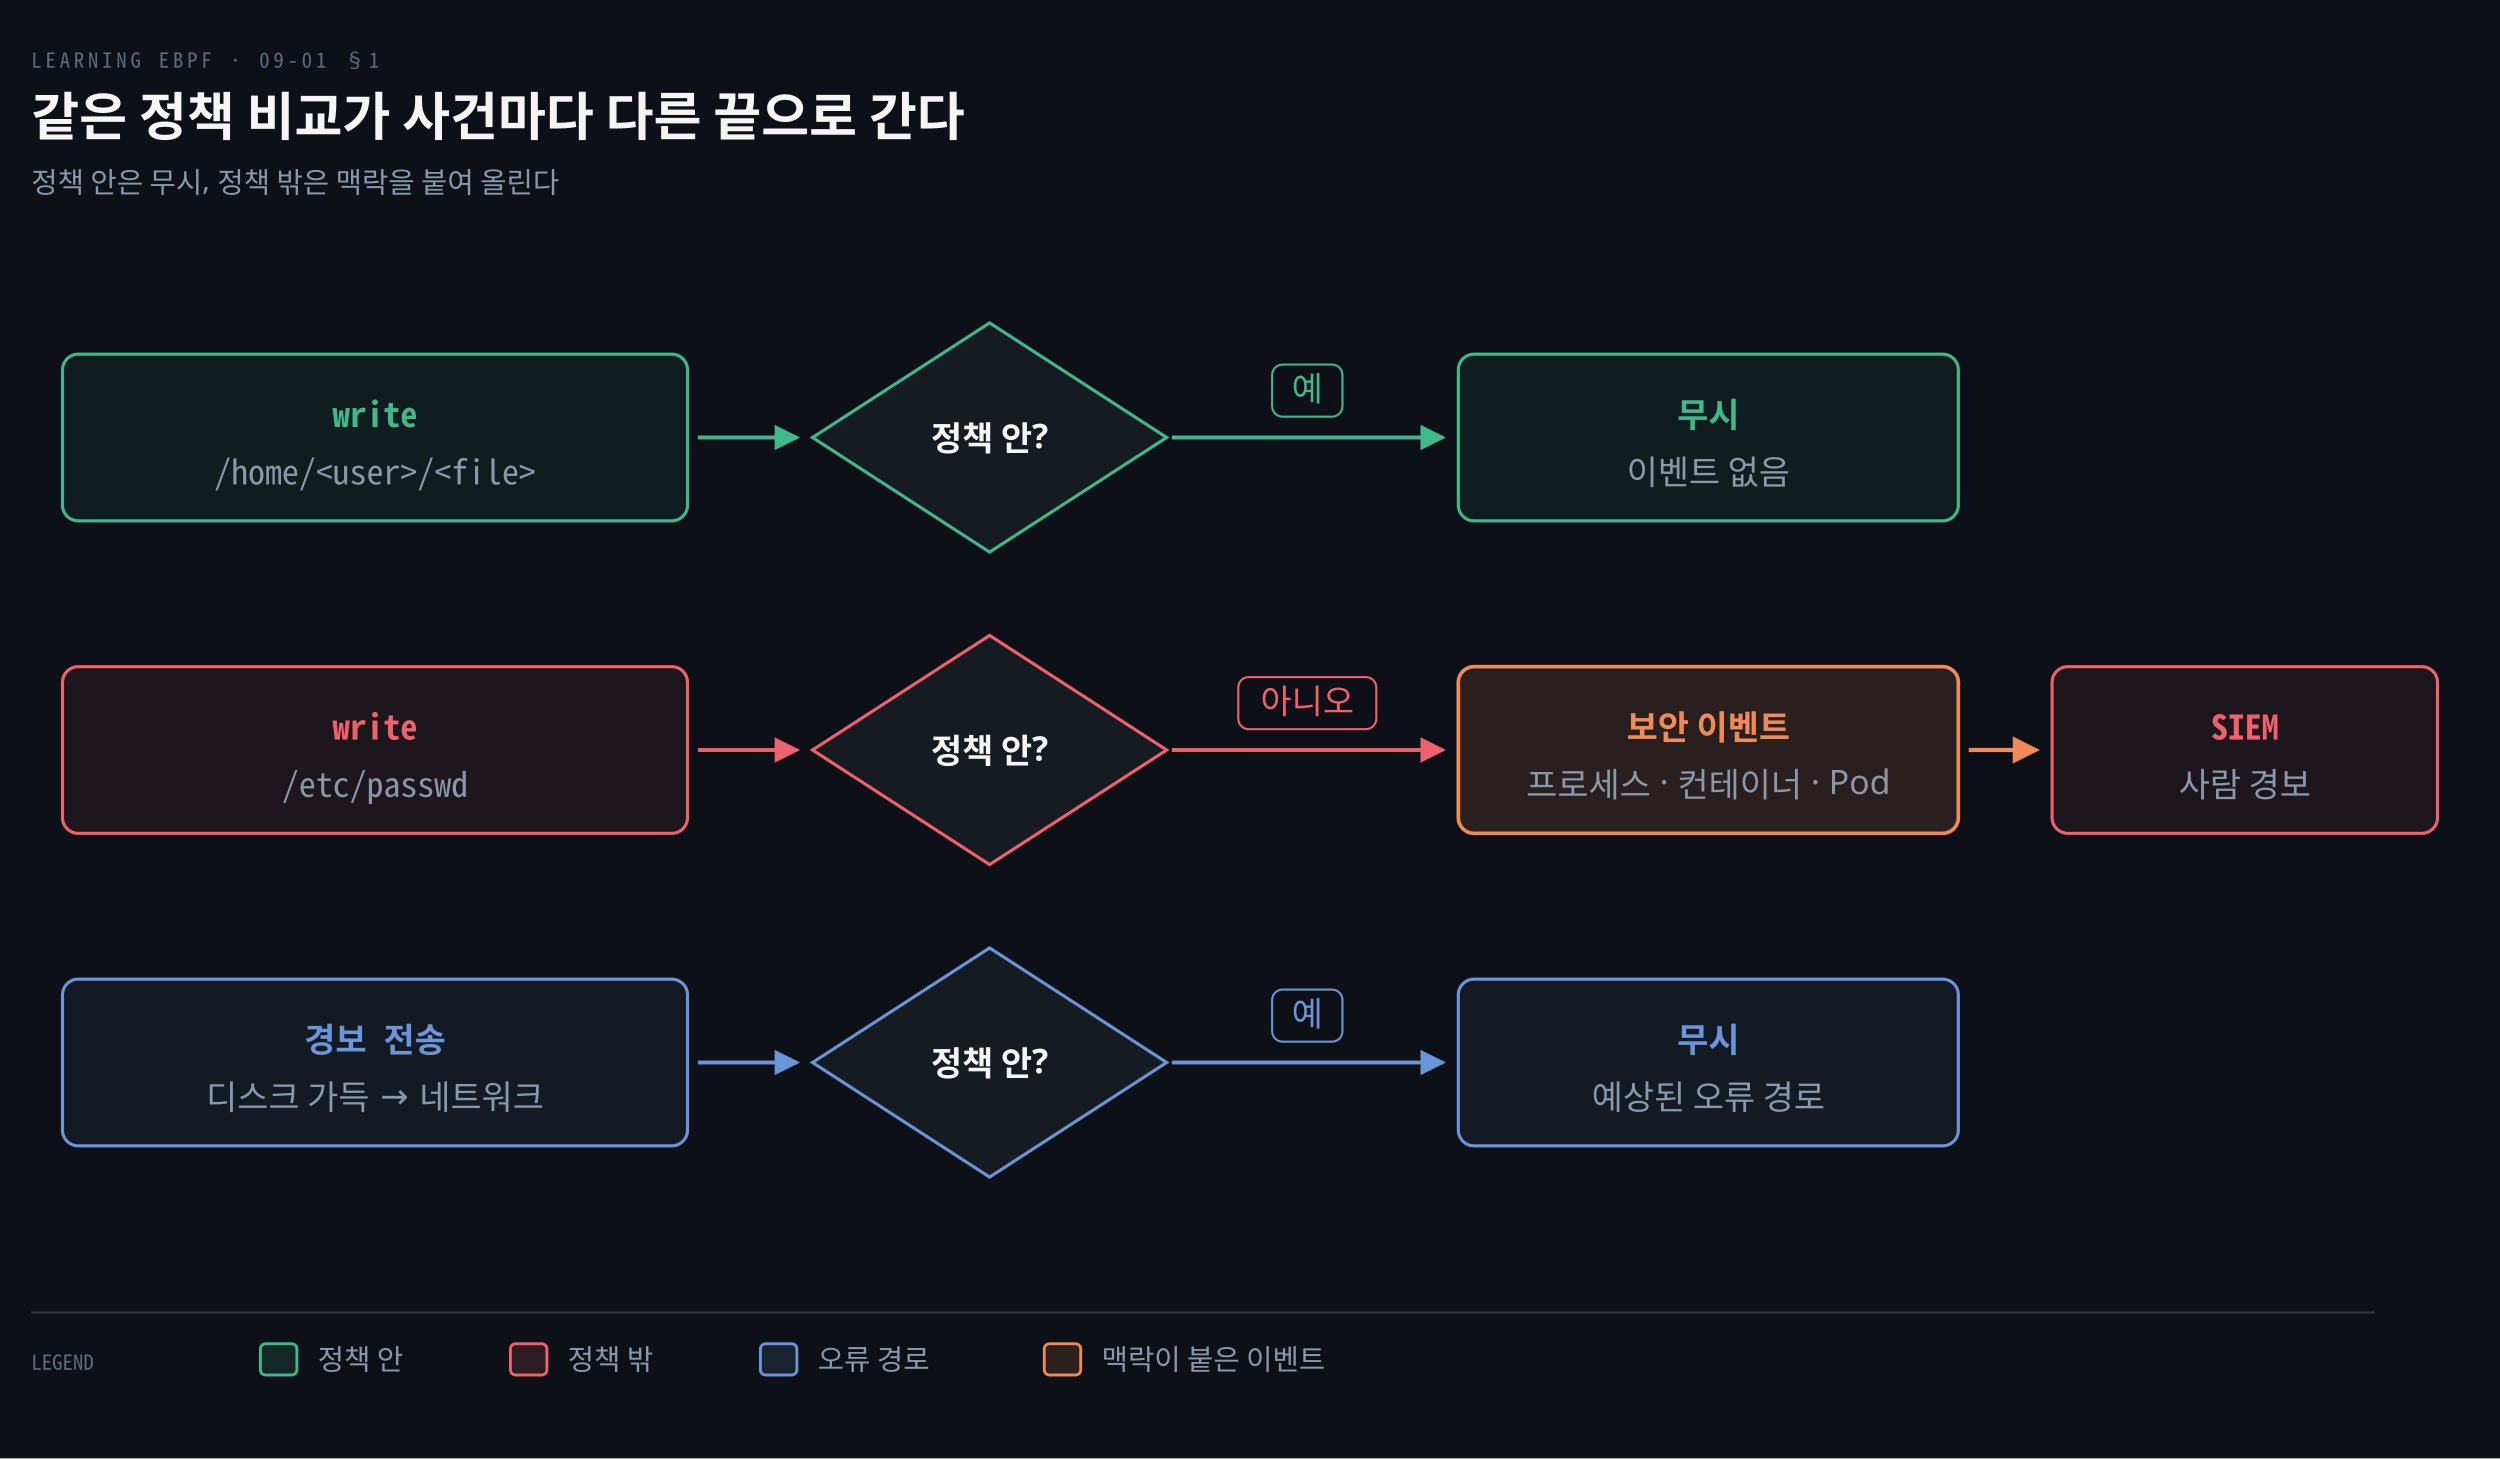
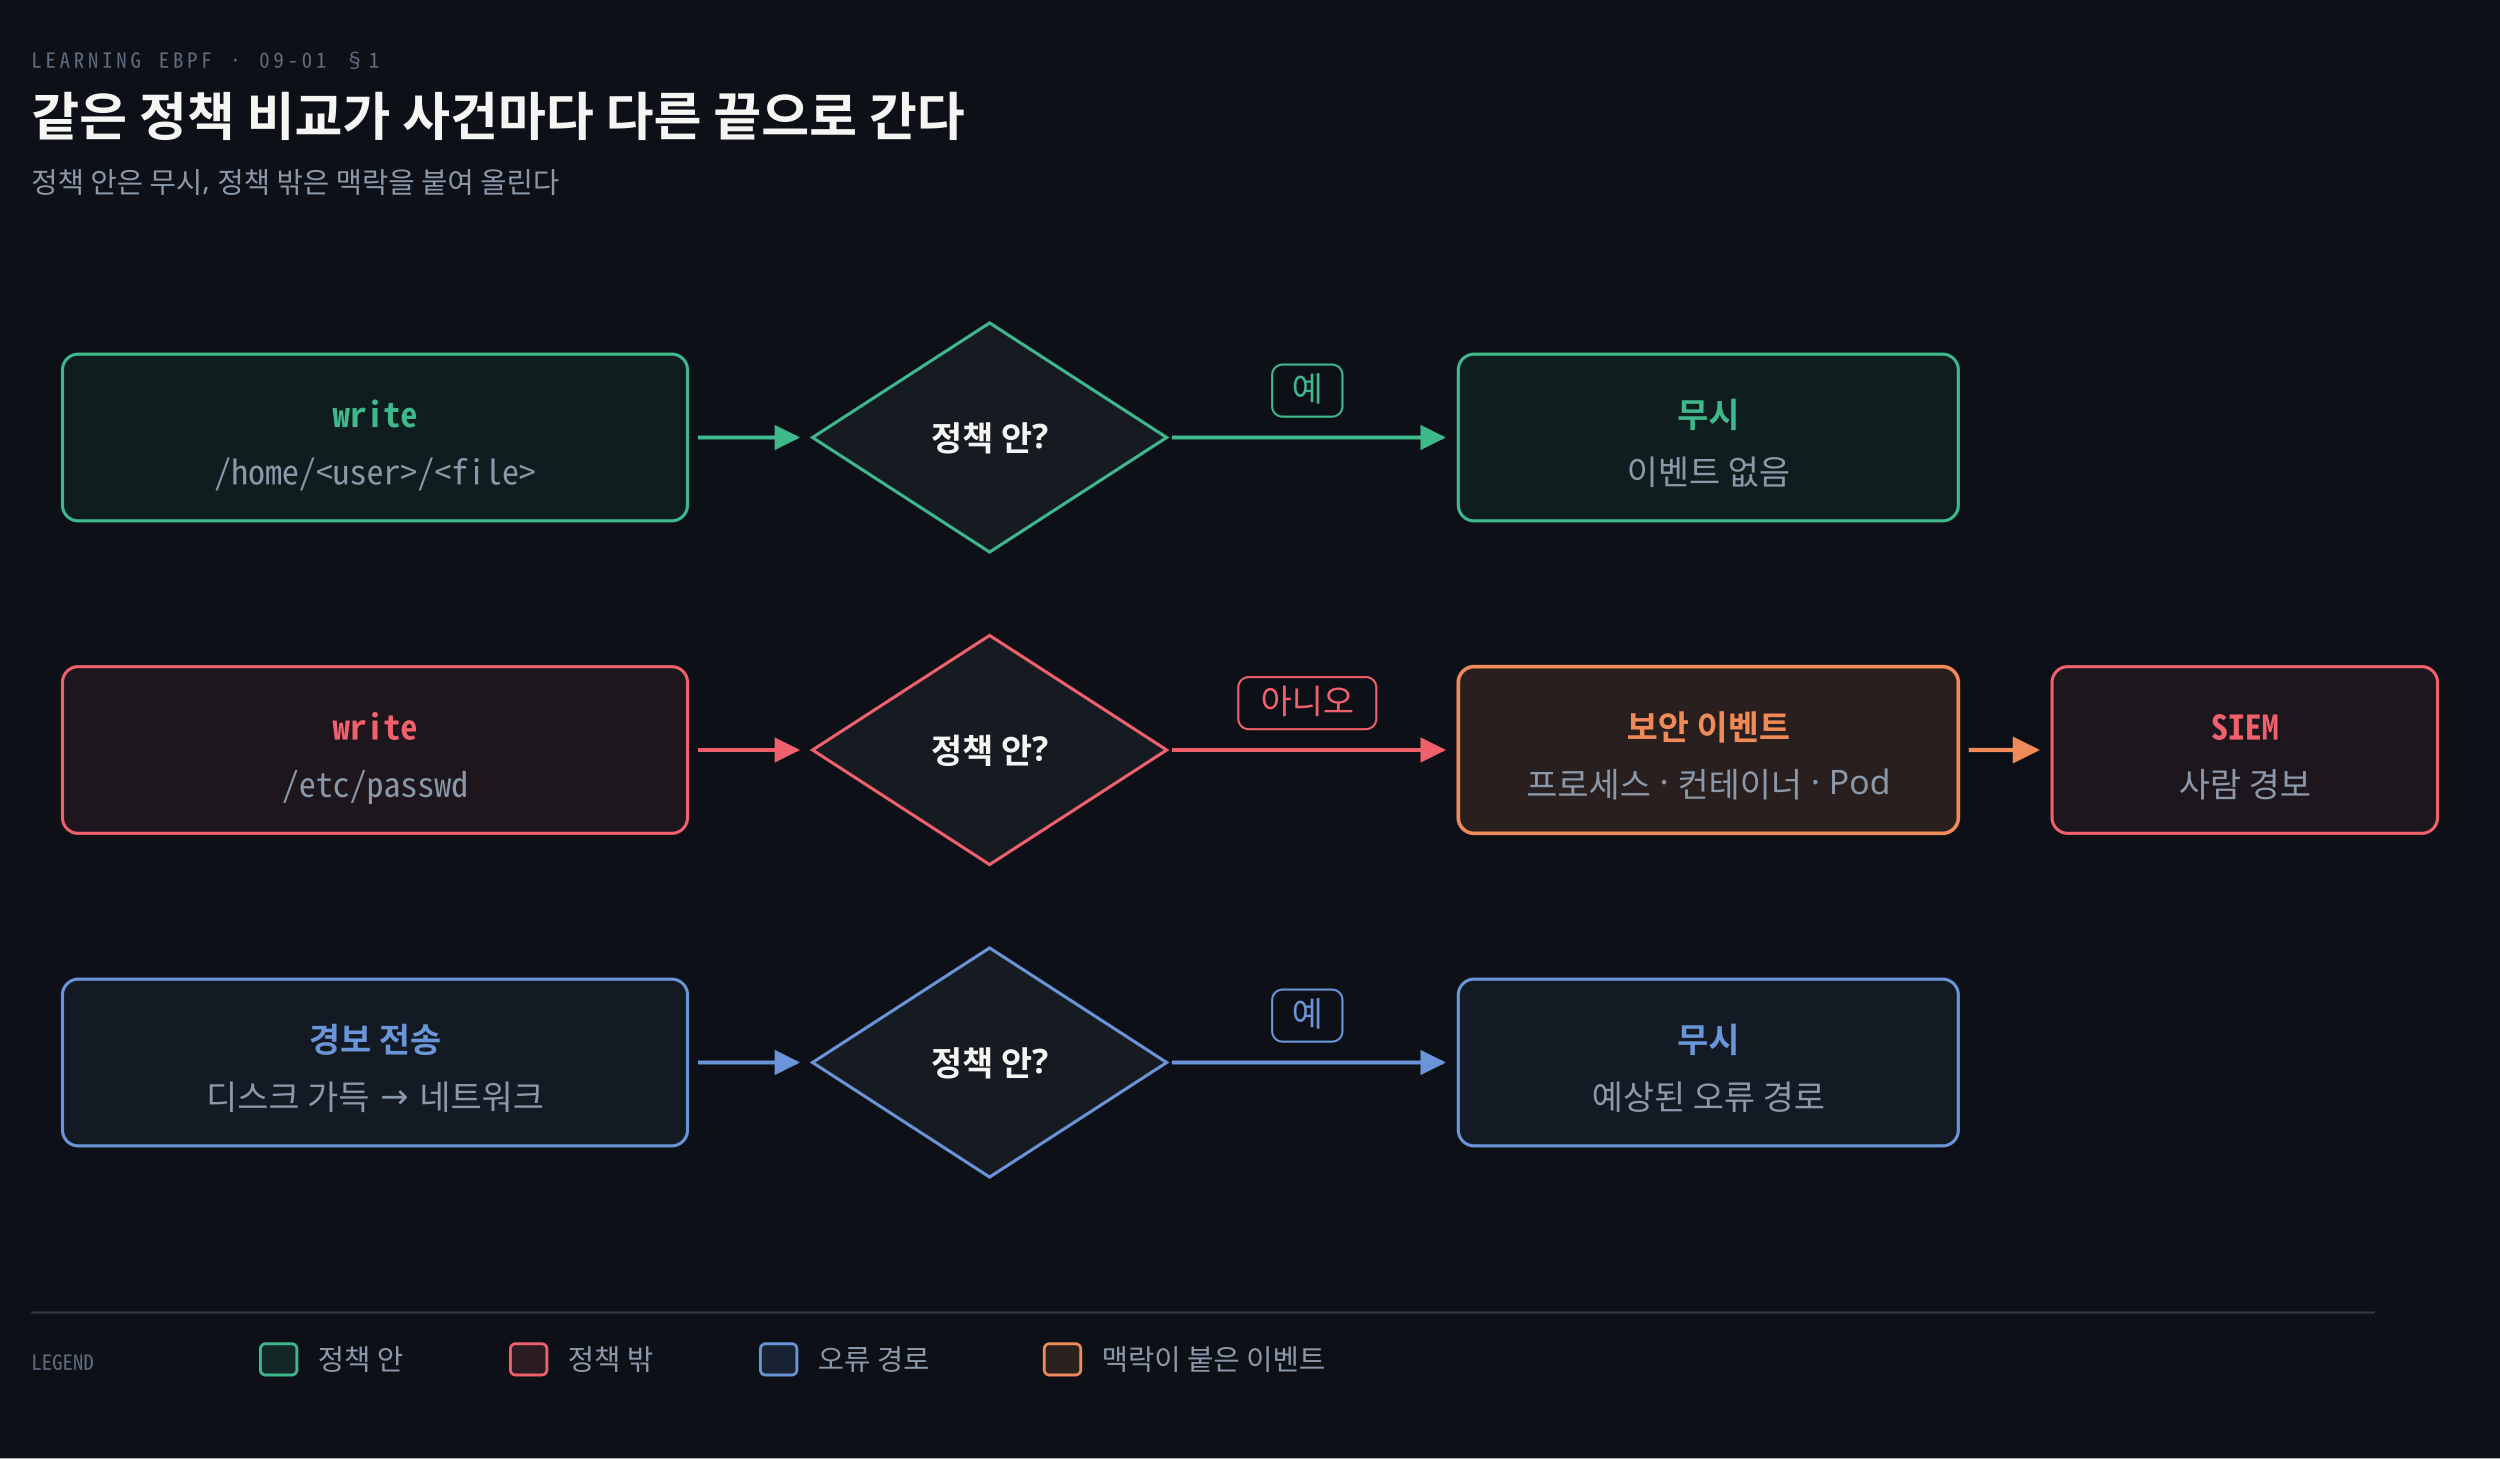
<svg xmlns="http://www.w3.org/2000/svg" viewBox="0 0 960 560" width="100%" role="img" aria-labelledby="dt dd">
  <defs>
    <marker id="ar" viewBox="0 0 8 8" refX="7" refY="4" markerWidth="6.5" markerHeight="6.5" orient="auto">
      <path d="M0 0 L8 4 L0 8 z" fill="#8B98A9" />
    </marker>
    <marker id="ok" viewBox="0 0 8 8" refX="7" refY="4" markerWidth="6.5" markerHeight="6.5" orient="auto">
      <path d="M0 0 L8 4 L0 8 z" fill="#3FB98C" />
    </marker>
    <marker id="warn" viewBox="0 0 8 8" refX="7" refY="4" markerWidth="6.5" markerHeight="6.5" orient="auto">
      <path d="M0 0 L8 4 L0 8 z" fill="#E3B341" />
    </marker>
    <marker id="bad" viewBox="0 0 8 8" refX="7" refY="4" markerWidth="6.5" markerHeight="6.5" orient="auto">
      <path d="M0 0 L8 4 L0 8 z" fill="#F0616D" />
    </marker>
    <marker id="info" viewBox="0 0 8 8" refX="7" refY="4" markerWidth="6.5" markerHeight="6.5" orient="auto">
      <path d="M0 0 L8 4 L0 8 z" fill="#6A95D8" />
    </marker>
    <marker id="acc" viewBox="0 0 8 8" refX="7" refY="4" markerWidth="6.5" markerHeight="6.5" orient="auto">
      <path d="M0 0 L8 4 L0 8 z" fill="#F08A59" />
    </marker>
    <marker id="soft" viewBox="0 0 8 8" refX="7" refY="4" markerWidth="6.5" markerHeight="6.5" orient="auto">
      <path d="M0 0 L8 4 L0 8 z" fill="#5E6B7E" />
    </marker>
  </defs>
  <rect width="960" height="560" fill="#0D1117" />
  <text x="12" y="26" font-family="'Geist Mono','Noto Sans Mono CJK KR',monospace" font-size="8" letter-spacing="0.18em" fill="#5E6B7E">LEARNING EBPF · 09-01 §1</text>
  <text x="12" y="52" font-family="'Geist','Apple SD Gothic Neo','Noto Sans KR','Malgun Gothic',sans-serif" font-size="20" font-weight="600" fill="#F5F5F3">같은 정책 비교가 사건마다 다른 끝으로 간다</text>
  <text x="12" y="74" font-family="'Geist','Apple SD Gothic Neo','Noto Sans KR','Malgun Gothic',sans-serif" font-size="11" fill="#8B98A9">정책 안은 무시, 정책 밖은 맥락을 붙여 올린다</text>
  <rect x="24" y="136" width="240" height="64" rx="6" fill="#3FB98C12" stroke="#3FB98C" stroke-width="1.2" />
  <text x="144" y="164" text-anchor="middle" font-family="'Geist Mono','Noto Sans Mono CJK KR',monospace" font-size="13" font-weight="600" fill="#3FB98C">write</text>
  <text x="144" y="186" text-anchor="middle" font-family="'Geist Mono','Noto Sans Mono CJK KR',monospace" font-size="13" font-weight="400" fill="#8B98A9">/home/&lt;user&gt;/&lt;file&gt;</text>
  <rect x="24" y="256" width="240" height="64" rx="6" fill="#F0616D12" stroke="#F0616D" stroke-width="1.2" />
  <text x="144" y="284" text-anchor="middle" font-family="'Geist Mono','Noto Sans Mono CJK KR',monospace" font-size="13" font-weight="600" fill="#F0616D">write</text>
  <text x="144" y="306" text-anchor="middle" font-family="'Geist Mono','Noto Sans Mono CJK KR',monospace" font-size="13" font-weight="400" fill="#8B98A9">/etc/passwd</text>
  <rect x="24" y="376" width="240" height="64" rx="6" fill="#6A95D812" stroke="#6A95D8" stroke-width="1.2" />
-   <text x="144" y="404" text-anchor="middle" font-family="'Geist Mono','Noto Sans Mono CJK KR',monospace" font-size="13" font-weight="600" fill="#6A95D8">경보 전송</text>
+   <text x="144" y="404" text-anchor="middle" font-family="'Geist','Apple SD Gothic Neo','Noto Sans KR','Malgun Gothic',sans-serif" font-size="13" font-weight="600" fill="#6A95D8">경보 전송</text>
  <text x="144" y="426" text-anchor="middle" font-family="'Geist','Apple SD Gothic Neo','Noto Sans KR','Malgun Gothic',sans-serif" font-size="13" font-weight="400" fill="#8B98A9">디스크 가득 → 네트워크</text>
  <path d="M 268 168 L 306 168" fill="none" stroke="#3FB98C" stroke-width="1.5" marker-end="url(#ok)" />
  <polygon points="312,168 380,124 448,168 380,212" fill="#161B22" stroke="#3FB98C" stroke-width="1.2" />
  <text x="380" y="173" text-anchor="middle" font-family="'Geist','Apple SD Gothic Neo','Noto Sans KR','Malgun Gothic',sans-serif" font-size="13" font-weight="600" fill="#F5F5F3">정책 안?</text>
  <path d="M 268 288 L 306 288" fill="none" stroke="#F0616D" stroke-width="1.5" marker-end="url(#bad)" />
  <polygon points="312,288 380,244 448,288 380,332" fill="#161B22" stroke="#F0616D" stroke-width="1.2" />
  <text x="380" y="293" text-anchor="middle" font-family="'Geist','Apple SD Gothic Neo','Noto Sans KR','Malgun Gothic',sans-serif" font-size="13" font-weight="600" fill="#F5F5F3">정책 안?</text>
  <path d="M 268 408 L 306 408" fill="none" stroke="#6A95D8" stroke-width="1.5" marker-end="url(#info)" />
  <polygon points="312,408 380,364 448,408 380,452" fill="#161B22" stroke="#6A95D8" stroke-width="1.2" />
  <text x="380" y="413" text-anchor="middle" font-family="'Geist','Apple SD Gothic Neo','Noto Sans KR','Malgun Gothic',sans-serif" font-size="13" font-weight="600" fill="#F5F5F3">정책 안?</text>
  <path d="M 450 168 L 554 168" fill="none" stroke="#3FB98C" stroke-width="1.5" marker-end="url(#ok)" />
  <rect x="488.5" y="140" width="27.0" height="20" rx="4" fill="#0D1117" stroke="#3FB98C" stroke-width="0.8" />
  <text x="502" y="154" text-anchor="middle" font-family="'Geist','Apple SD Gothic Neo','Noto Sans KR','Malgun Gothic',sans-serif" font-size="13" font-weight="400" fill="#3FB98C">예</text>
  <path d="M 450 288 L 554 288" fill="none" stroke="#F0616D" stroke-width="1.5" marker-end="url(#bad)" />
  <rect x="475.5" y="260" width="53.0" height="20" rx="4" fill="#0D1117" stroke="#F0616D" stroke-width="0.8" />
  <text x="502" y="274" text-anchor="middle" font-family="'Geist','Apple SD Gothic Neo','Noto Sans KR','Malgun Gothic',sans-serif" font-size="13" font-weight="400" fill="#F0616D">아니오</text>
  <path d="M 450 408 L 554 408" fill="none" stroke="#6A95D8" stroke-width="1.5" marker-end="url(#info)" />
  <rect x="488.5" y="380" width="27.0" height="20" rx="4" fill="#0D1117" stroke="#6A95D8" stroke-width="0.8" />
  <text x="502" y="394" text-anchor="middle" font-family="'Geist','Apple SD Gothic Neo','Noto Sans KR','Malgun Gothic',sans-serif" font-size="13" font-weight="400" fill="#6A95D8">예</text>
  <rect x="560" y="136" width="192" height="64" rx="6" fill="#3FB98C12" stroke="#3FB98C" stroke-width="1.2" />
  <text x="656.0" y="164" text-anchor="middle" font-family="'Geist','Apple SD Gothic Neo','Noto Sans KR','Malgun Gothic',sans-serif" font-size="13" font-weight="600" fill="#3FB98C">무시</text>
  <text x="656.0" y="186" text-anchor="middle" font-family="'Geist','Apple SD Gothic Neo','Noto Sans KR','Malgun Gothic',sans-serif" font-size="13" font-weight="400" fill="#8B98A9">이벤트 없음</text>
  <rect x="560" y="256" width="192" height="64" rx="6" fill="#F08A591F" stroke="#F08A59" stroke-width="1.4" />
  <text x="656.0" y="284" text-anchor="middle" font-family="'Geist','Apple SD Gothic Neo','Noto Sans KR','Malgun Gothic',sans-serif" font-size="13" font-weight="600" fill="#F08A59">보안 이벤트</text>
  <text x="656.0" y="306" text-anchor="middle" font-family="'Geist','Apple SD Gothic Neo','Noto Sans KR','Malgun Gothic',sans-serif" font-size="13" font-weight="400" fill="#8B98A9">프로세스 · 컨테이너 · Pod</text>
  <rect x="560" y="376" width="192" height="64" rx="6" fill="#6A95D812" stroke="#6A95D8" stroke-width="1.2" />
  <text x="656.0" y="404" text-anchor="middle" font-family="'Geist','Apple SD Gothic Neo','Noto Sans KR','Malgun Gothic',sans-serif" font-size="13" font-weight="600" fill="#6A95D8">무시</text>
  <text x="656.0" y="426" text-anchor="middle" font-family="'Geist','Apple SD Gothic Neo','Noto Sans KR','Malgun Gothic',sans-serif" font-size="13" font-weight="400" fill="#8B98A9">예상된 오류 경로</text>
  <path d="M 756 288 L 782 288" fill="none" stroke="#F08A59" stroke-width="1.6" marker-end="url(#acc)" />
  <rect x="788" y="256" width="148" height="64" rx="6" fill="#F0616D12" stroke="#F0616D" stroke-width="1.2" />
  <text x="862" y="284" text-anchor="middle" font-family="'Geist Mono','Noto Sans Mono CJK KR',monospace" font-size="13" font-weight="600" fill="#F0616D">SIEM</text>
  <text x="862" y="306" text-anchor="middle" font-family="'Geist','Apple SD Gothic Neo','Noto Sans KR','Malgun Gothic',sans-serif" font-size="13" font-weight="400" fill="#8B98A9">사람 경보</text>
  <line x1="12" y1="504" x2="912" y2="504" stroke="rgba(191,192,192,0.22)" stroke-width="0.8" />
  <text x="12" y="526" text-anchor="start" font-family="'Geist Mono','Noto Sans Mono CJK KR',monospace" font-size="8" font-weight="400" fill="#5E6B7E">LEGEND</text>
  <rect x="100" y="516" width="14" height="12" rx="2" fill="#3FB98C22" stroke="#3FB98C" stroke-width="1.1" />
  <text x="122" y="526" text-anchor="start" font-family="'Geist','Apple SD Gothic Neo','Noto Sans KR','Malgun Gothic',sans-serif" font-size="11" font-weight="400" fill="#8B98A9">정책 안</text>
  <rect x="196" y="516" width="14" height="12" rx="2" fill="#F0616D22" stroke="#F0616D" stroke-width="1.1" />
  <text x="218" y="526" text-anchor="start" font-family="'Geist','Apple SD Gothic Neo','Noto Sans KR','Malgun Gothic',sans-serif" font-size="11" font-weight="400" fill="#8B98A9">정책 밖</text>
  <rect x="292" y="516" width="14" height="12" rx="2" fill="#6A95D822" stroke="#6A95D8" stroke-width="1.1" />
  <text x="314" y="526" text-anchor="start" font-family="'Geist','Apple SD Gothic Neo','Noto Sans KR','Malgun Gothic',sans-serif" font-size="11" font-weight="400" fill="#8B98A9">오류 경로</text>
  <rect x="401" y="516" width="14" height="12" rx="2" fill="#F08A5922" stroke="#F08A59" stroke-width="1.1" />
  <text x="423" y="526" text-anchor="start" font-family="'Geist','Apple SD Gothic Neo','Noto Sans KR','Malgun Gothic',sans-serif" font-size="11" font-weight="400" fill="#8B98A9">맥락이 붙은 이벤트</text>
</svg>
